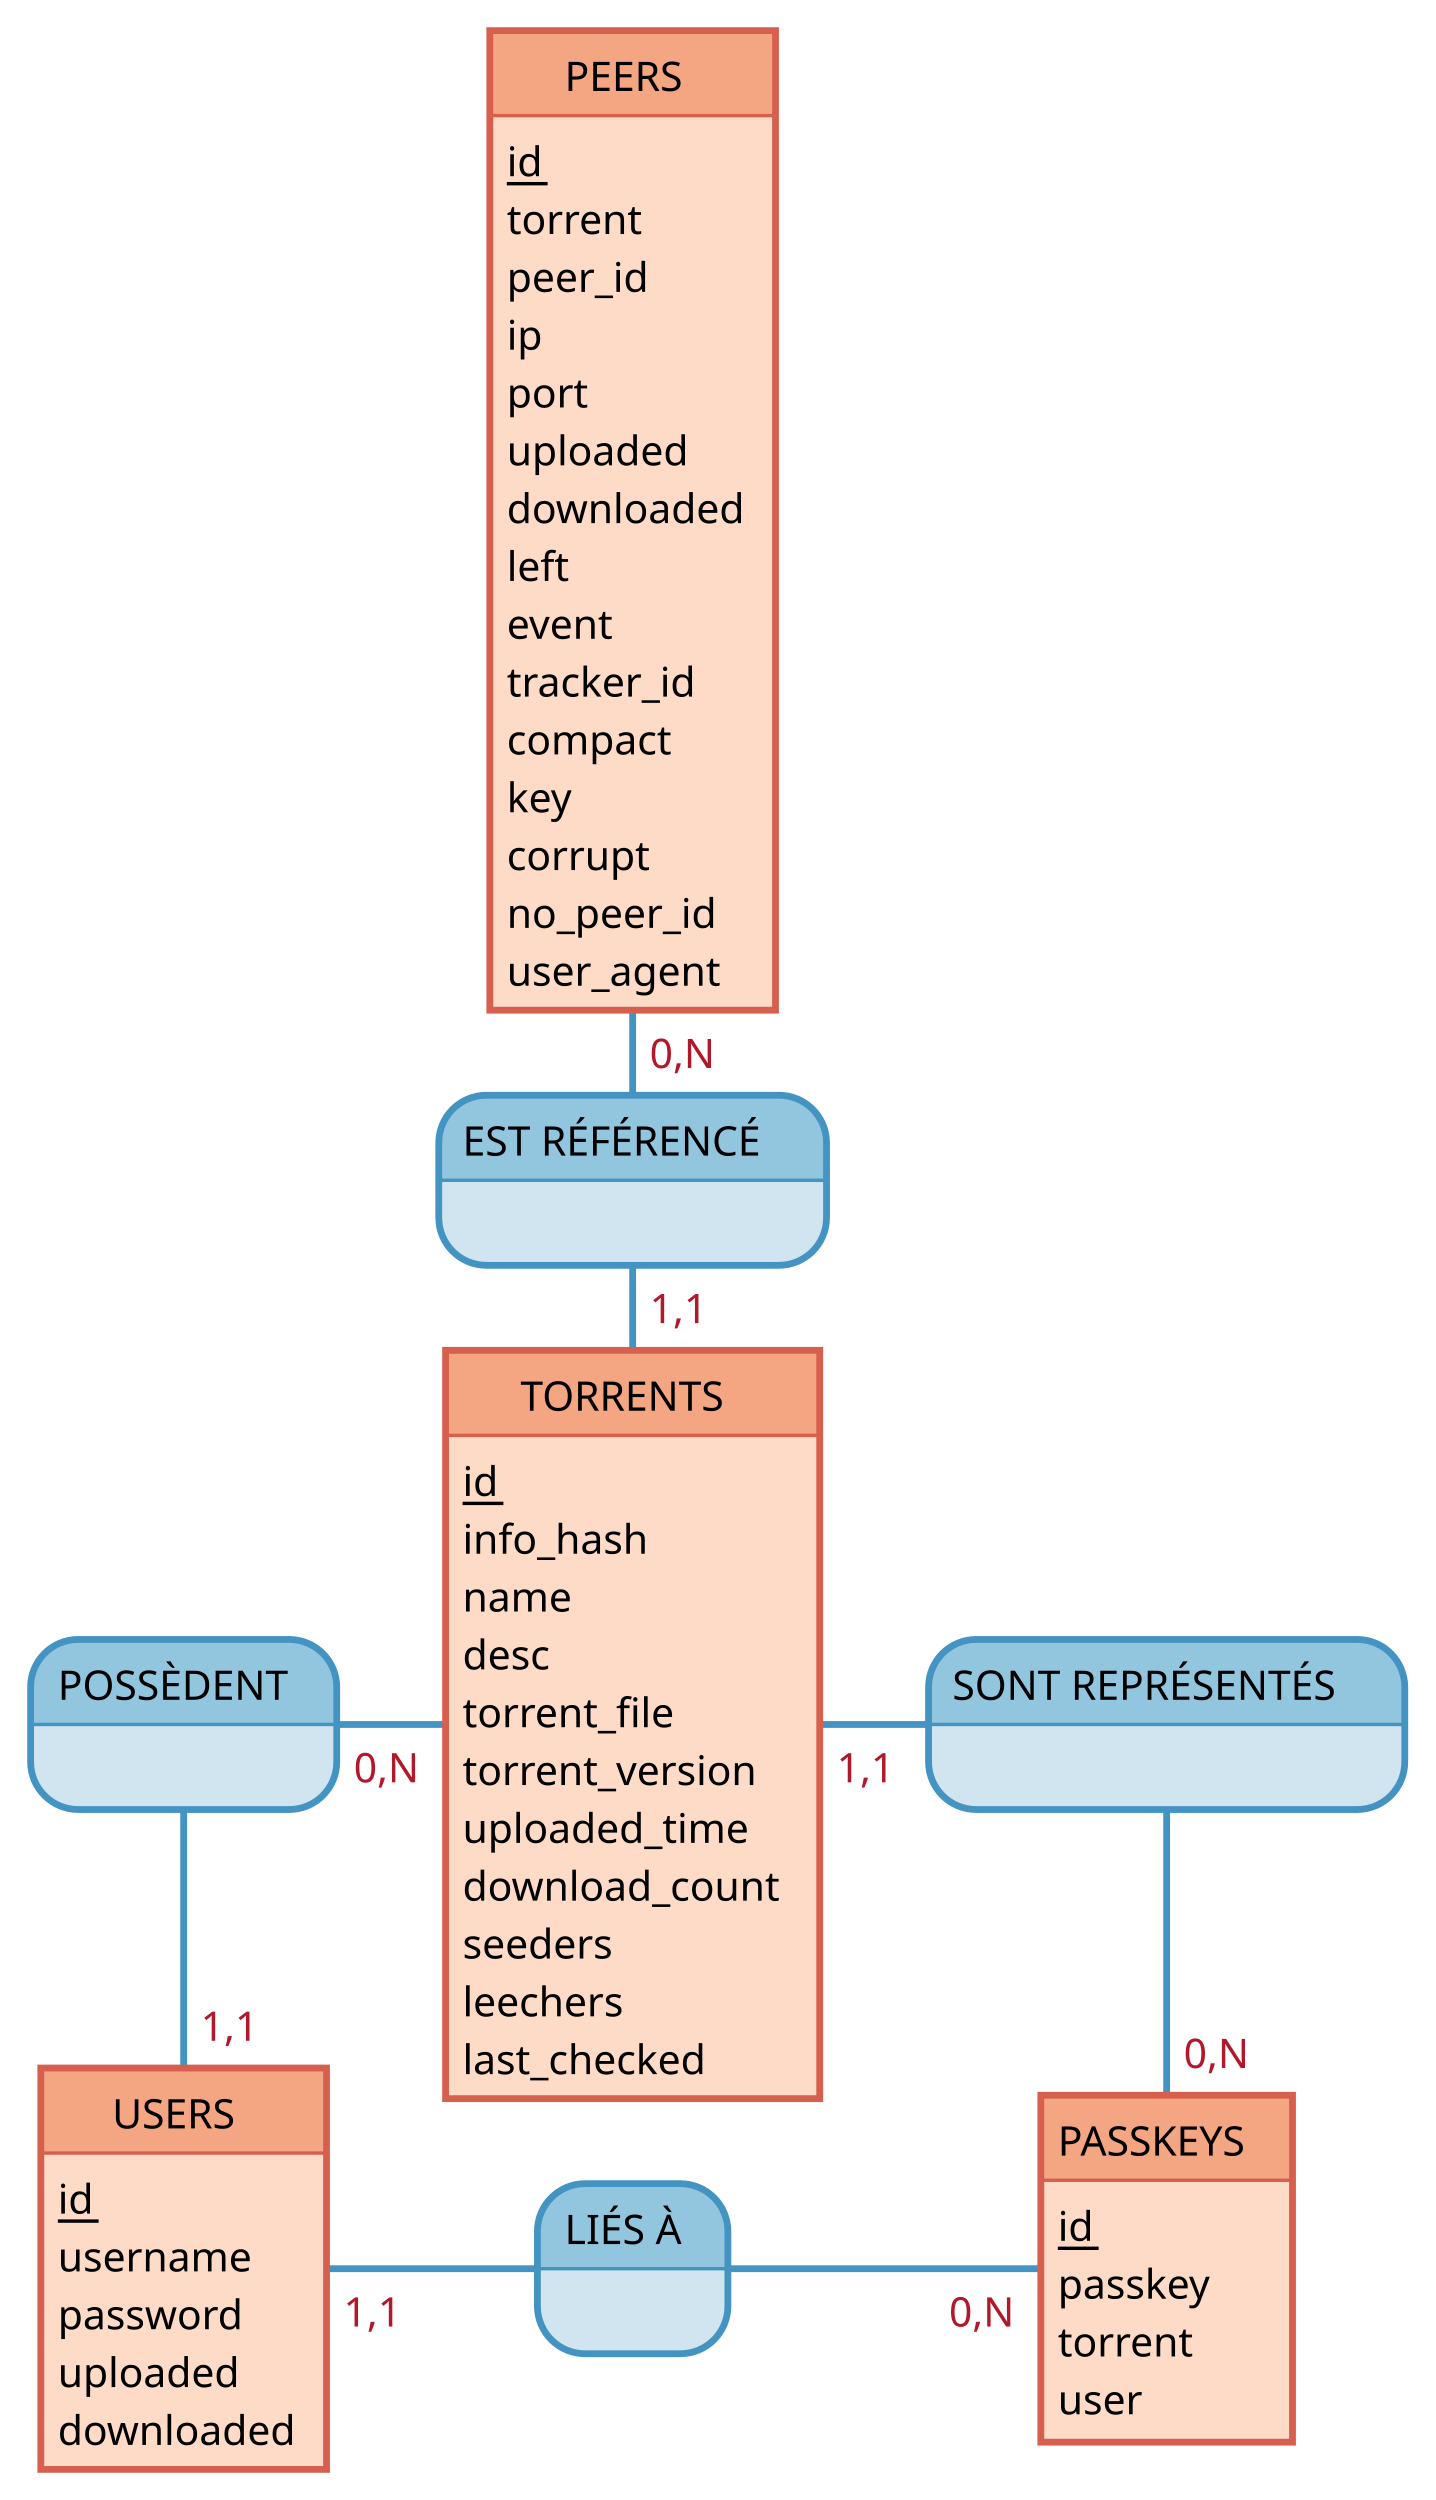
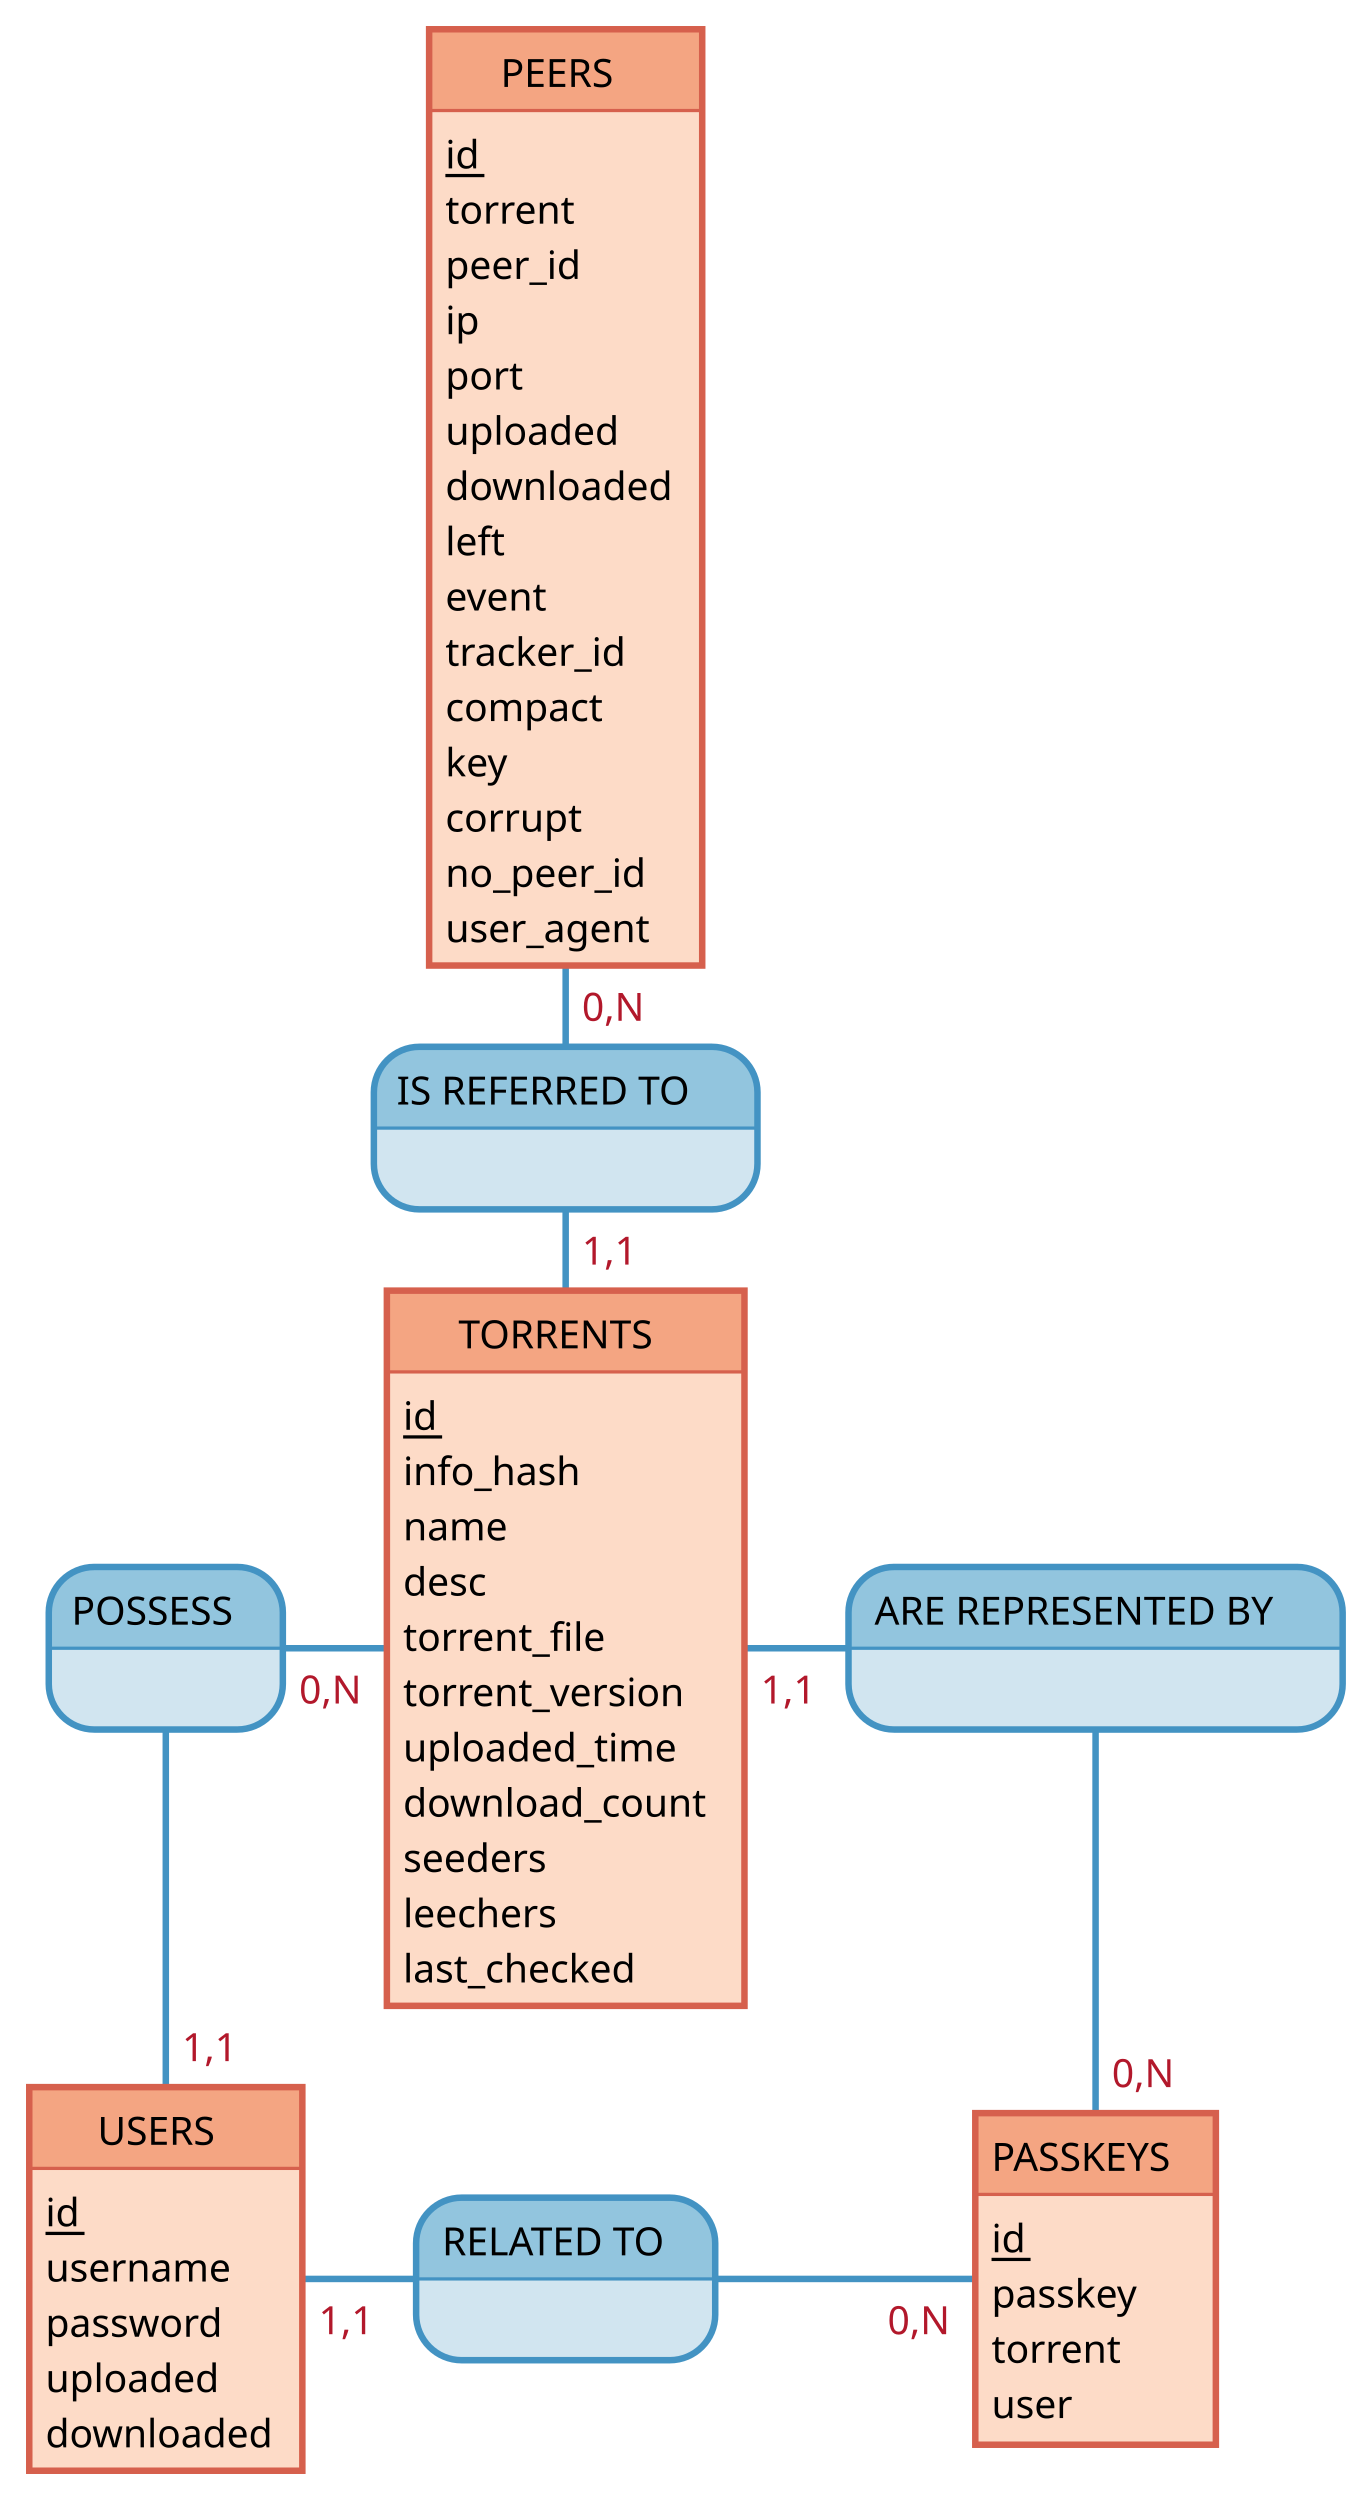
- <svg xmlns="http://www.w3.org/2000/svg" width="422" height="735" viewBox="0 0 422 735">
-   <g class="page_0_xRUDlBqO diagram_page" visibility="visible">
-     <line x1="186" y1="507" x2="186" y2="347" stroke="#4393c3" stroke-width="2" />
-     <text x="191" y="389" fill="#b2182b" font-family="Verdana" font-size="12">1,1</text>
-     <line x1="186" y1="153" x2="186" y2="347" stroke="#4393c3" stroke-width="2" />
-     <text x="191" y="314" fill="#b2182b" font-family="Verdana" font-size="12">0,N</text>
+ <svg xmlns="http://www.w3.org/2000/svg" width="422" height="769" viewBox="0 0 422 769">
+   <g class="page_0_Hvv67p9T diagram_page" visibility="visible">
+     <line x1="174" y1="507" x2="174" y2="347" stroke="#4393c3" stroke-width="2" />
+     <text x="179" y="389" fill="#b2182b" font-family="Verdana" font-size="12">1,1</text>
+     <line x1="174" y1="153" x2="174" y2="347" stroke="#4393c3" stroke-width="2" />
+     <text x="179" y="314" fill="#b2182b" font-family="Verdana" font-size="12">0,N</text>
    <g>
-       <path d="M229 322 a14 14 90 0 1 14 14 V347 h-114 V336 a14 14 90 0 1 14 -14" fill="#92c5de" stroke="#92c5de" stroke-width="0" />
-       <path d="M243 347 v11 a14 14 90 0 1 -14 14 H143 a14 14 90 0 1 -14 -14 V347 H114" fill="#d1e5f0" stroke="#d1e5f0" stroke-width="0" />
-       <rect x="129" y="322" width="114" height="50" fill="none" rx="14" stroke="#4393c3" stroke-width="2" />
-       <line x1="129" y1="347" x2="243" y2="347" stroke="#4393c3" stroke-width="1" />
-       <text x="136" y="339.75" fill="#000" font-family="Verdana" font-size="12">EST RÉFÉRENCÉ</text>
+       <path d="M219 322 a14 14 90 0 1 14 14 V347 h-118 V336 a14 14 90 0 1 14 -14" fill="#92c5de" stroke="#92c5de" stroke-width="0" />
+       <path d="M233 347 v11 a14 14 90 0 1 -14 14 H129 a14 14 90 0 1 -14 -14 V347 H118" fill="#d1e5f0" stroke="#d1e5f0" stroke-width="0" />
+       <rect x="115" y="322" width="118" height="50" fill="none" rx="14" stroke="#4393c3" stroke-width="2" />
+       <line x1="115" y1="347" x2="233" y2="347" stroke="#4393c3" stroke-width="1" />
+       <text x="122" y="339.75" fill="#000" font-family="Verdana" font-size="12">IS REFERRED TO</text>
    </g>
  </g>
-   <g class="page_0_xRUDlBqO diagram_page" visibility="visible">
-     <line x1="186" y1="507" x2="54" y2="507" stroke="#4393c3" stroke-width="2" />
-     <text x="104" y="524" fill="#b2182b" font-family="Verdana" font-size="12">0,N</text>
-     <line x1="54" y1="667" x2="54" y2="507" stroke="#4393c3" stroke-width="2" />
-     <text x="59" y="600" fill="#b2182b" font-family="Verdana" font-size="12">1,1</text>
+   <g class="page_0_Hvv67p9T diagram_page" visibility="visible">
+     <line x1="174" y1="507" x2="51" y2="507" stroke="#4393c3" stroke-width="2" />
+     <text x="92" y="524" fill="#b2182b" font-family="Verdana" font-size="12">0,N</text>
+     <line x1="51" y1="701" x2="51" y2="507" stroke="#4393c3" stroke-width="2" />
+     <text x="56" y="634" fill="#b2182b" font-family="Verdana" font-size="12">1,1</text>
    <g>
-       <path d="M85 482 a14 14 90 0 1 14 14 V507 h-90 V496 a14 14 90 0 1 14 -14" fill="#92c5de" stroke="#92c5de" stroke-width="0" />
-       <path d="M99 507 v11 a14 14 90 0 1 -14 14 H23 a14 14 90 0 1 -14 -14 V507 H90" fill="#d1e5f0" stroke="#d1e5f0" stroke-width="0" />
-       <rect x="9" y="482" width="90" height="50" fill="none" rx="14" stroke="#4393c3" stroke-width="2" />
-       <line x1="9" y1="507" x2="99" y2="507" stroke="#4393c3" stroke-width="1" />
-       <text x="17" y="499.75" fill="#000" font-family="Verdana" font-size="12">POSSÈDENT</text>
+       <path d="M73 482 a14 14 90 0 1 14 14 V507 h-72 V496 a14 14 90 0 1 14 -14" fill="#92c5de" stroke="#92c5de" stroke-width="0" />
+       <path d="M87 507 v11 a14 14 90 0 1 -14 14 H29 a14 14 90 0 1 -14 -14 V507 H72" fill="#d1e5f0" stroke="#d1e5f0" stroke-width="0" />
+       <rect x="15" y="482" width="72" height="50" fill="none" rx="14" stroke="#4393c3" stroke-width="2" />
+       <line x1="15" y1="507" x2="87" y2="507" stroke="#4393c3" stroke-width="1" />
+       <text x="22" y="499.75" fill="#000" font-family="Verdana" font-size="12">POSSESS</text>
    </g>
  </g>
-   <g class="page_0_xRUDlBqO diagram_page" visibility="visible">
-     <line x1="186" y1="507" x2="343" y2="507" stroke="#4393c3" stroke-width="2" />
-     <text x="246" y="524" fill="#b2182b" font-family="Verdana" font-size="12">1,1</text>
-     <line x1="343" y1="667" x2="343" y2="507" stroke="#4393c3" stroke-width="2" />
-     <text x="348" y="608" fill="#b2182b" font-family="Verdana" font-size="12">0,N</text>
+   <g class="page_0_Hvv67p9T diagram_page" visibility="visible">
+     <line x1="174" y1="507" x2="337" y2="507" stroke="#4393c3" stroke-width="2" />
+     <text x="234" y="524" fill="#b2182b" font-family="Verdana" font-size="12">1,1</text>
+     <line x1="337" y1="701" x2="337" y2="507" stroke="#4393c3" stroke-width="2" />
+     <text x="342" y="642" fill="#b2182b" font-family="Verdana" font-size="12">0,N</text>
    <g>
-       <path d="M399 482 a14 14 90 0 1 14 14 V507 h-140 V496 a14 14 90 0 1 14 -14" fill="#92c5de" stroke="#92c5de" stroke-width="0" />
-       <path d="M413 507 v11 a14 14 90 0 1 -14 14 H287 a14 14 90 0 1 -14 -14 V507 H140" fill="#d1e5f0" stroke="#d1e5f0" stroke-width="0" />
-       <rect x="273" y="482" width="140" height="50" fill="none" rx="14" stroke="#4393c3" stroke-width="2" />
-       <line x1="273" y1="507" x2="413" y2="507" stroke="#4393c3" stroke-width="1" />
-       <text x="280" y="499.75" fill="#000" font-family="Verdana" font-size="12">SONT REPRÉSENTÉS</text>
+       <path d="M399 482 a14 14 90 0 1 14 14 V507 h-152 V496 a14 14 90 0 1 14 -14" fill="#92c5de" stroke="#92c5de" stroke-width="0" />
+       <path d="M413 507 v11 a14 14 90 0 1 -14 14 H275 a14 14 90 0 1 -14 -14 V507 H152" fill="#d1e5f0" stroke="#d1e5f0" stroke-width="0" />
+       <rect x="261" y="482" width="152" height="50" fill="none" rx="14" stroke="#4393c3" stroke-width="2" />
+       <line x1="261" y1="507" x2="413" y2="507" stroke="#4393c3" stroke-width="1" />
+       <text x="269" y="499.75" fill="#000" font-family="Verdana" font-size="12">ARE REPRESENTED BY</text>
    </g>
  </g>
-   <g class="page_0_xRUDlBqO diagram_page" visibility="visible">
-     <line x1="343" y1="667" x2="186" y2="667" stroke="#4393c3" stroke-width="2" />
-     <text x="279" y="684" fill="#b2182b" font-family="Verdana" font-size="12">0,N</text>
-     <line x1="54" y1="667" x2="186" y2="667" stroke="#4393c3" stroke-width="2" />
-     <text x="101" y="684" fill="#b2182b" font-family="Verdana" font-size="12">1,1</text>
+   <g class="page_0_Hvv67p9T diagram_page" visibility="visible">
+     <line x1="337" y1="701" x2="174" y2="701" stroke="#4393c3" stroke-width="2" />
+     <text x="273" y="718" fill="#b2182b" font-family="Verdana" font-size="12">0,N</text>
+     <line x1="51" y1="701" x2="174" y2="701" stroke="#4393c3" stroke-width="2" />
+     <text x="98" y="718" fill="#b2182b" font-family="Verdana" font-size="12">1,1</text>
    <g>
-       <path d="M200 642 a14 14 90 0 1 14 14 V667 h-56 V656 a14 14 90 0 1 14 -14" fill="#92c5de" stroke="#92c5de" stroke-width="0" />
-       <path d="M214 667 v11 a14 14 90 0 1 -14 14 H172 a14 14 90 0 1 -14 -14 V667 H56" fill="#d1e5f0" stroke="#d1e5f0" stroke-width="0" />
-       <rect x="158" y="642" width="56" height="50" fill="none" rx="14" stroke="#4393c3" stroke-width="2" />
-       <line x1="158" y1="667" x2="214" y2="667" stroke="#4393c3" stroke-width="1" />
-       <text x="166" y="659.75" fill="#000" font-family="Verdana" font-size="12">LIÉS À</text>
+       <path d="M206 676 a14 14 90 0 1 14 14 V701 h-92 V690 a14 14 90 0 1 14 -14" fill="#92c5de" stroke="#92c5de" stroke-width="0" />
+       <path d="M220 701 v11 a14 14 90 0 1 -14 14 H142 a14 14 90 0 1 -14 -14 V701 H92" fill="#d1e5f0" stroke="#d1e5f0" stroke-width="0" />
+       <rect x="128" y="676" width="92" height="50" fill="none" rx="14" stroke="#4393c3" stroke-width="2" />
+       <line x1="128" y1="701" x2="220" y2="701" stroke="#4393c3" stroke-width="1" />
+       <text x="136" y="693.75" fill="#000" font-family="Verdana" font-size="12">RELATED TO</text>
    </g>
  </g>
-   <g class="page_0_xRUDlBqO diagram_page" visibility="visible">
+   <g class="page_0_Hvv67p9T diagram_page" visibility="visible">
    <g>
-       <rect x="144" y="9" width="84" height="25" fill="#f4a582" stroke="#f4a582" stroke-width="0" opacity="1" />
-       <rect x="144" y="34" width="84" height="263" fill="#fddbc7" stroke="#fddbc7" stroke-width="0" opacity="1" />
-       <rect x="144" y="9" width="84" height="288" fill="none" stroke="#d6604d" stroke-width="2" opacity="1" />
-       <line x1="144" y1="34" x2="228" y2="34" stroke="#d6604d" stroke-width="1" />
+       <rect x="132" y="9" width="84" height="25" fill="#f4a582" stroke="#f4a582" stroke-width="0" opacity="1" />
+       <rect x="132" y="34" width="84" height="263" fill="#fddbc7" stroke="#fddbc7" stroke-width="0" opacity="1" />
+       <rect x="132" y="9" width="84" height="288" fill="none" stroke="#d6604d" stroke-width="2" opacity="1" />
+       <line x1="132" y1="34" x2="216" y2="34" stroke="#d6604d" stroke-width="1" />
    </g>
-     <text x="166" y="26.75" fill="#000" font-family="Verdana" font-size="12">PEERS</text>
-     <text x="149" y="51.8" fill="#000" font-family="Verdana" font-size="12">id</text>
-     <line x1="149" y1="54" x2="161" y2="54" stroke="#000" stroke-width="1" />
-     <text x="149" y="68.8" fill="#000" font-family="Verdana" font-size="12">torrent</text>
-     <text x="149" y="85.8" fill="#000" font-family="Verdana" font-size="12">peer_id</text>
-     <text x="149" y="102.8" fill="#000" font-family="Verdana" font-size="12">ip</text>
-     <text x="149" y="119.8" fill="#000" font-family="Verdana" font-size="12">port</text>
-     <text x="149" y="136.8" fill="#000" font-family="Verdana" font-size="12">uploaded</text>
-     <text x="149" y="153.8" fill="#000" font-family="Verdana" font-size="12">downloaded</text>
-     <text x="149" y="170.8" fill="#000" font-family="Verdana" font-size="12">left</text>
-     <text x="149" y="187.8" fill="#000" font-family="Verdana" font-size="12">event</text>
-     <text x="149" y="204.8" fill="#000" font-family="Verdana" font-size="12">tracker_id</text>
-     <text x="149" y="221.8" fill="#000" font-family="Verdana" font-size="12">compact</text>
-     <text x="149" y="238.8" fill="#000" font-family="Verdana" font-size="12">key</text>
-     <text x="149" y="255.8" fill="#000" font-family="Verdana" font-size="12">corrupt</text>
-     <text x="149" y="272.8" fill="#000" font-family="Verdana" font-size="12">no_peer_id</text>
-     <text x="149" y="289.8" fill="#000" font-family="Verdana" font-size="12">user_agent</text>
+     <text x="154" y="26.75" fill="#000" font-family="Verdana" font-size="12">PEERS</text>
+     <text x="137" y="51.8" fill="#000" font-family="Verdana" font-size="12">id</text>
+     <line x1="137" y1="54" x2="149" y2="54" stroke="#000" stroke-width="1" />
+     <text x="137" y="68.8" fill="#000" font-family="Verdana" font-size="12">torrent</text>
+     <text x="137" y="85.8" fill="#000" font-family="Verdana" font-size="12">peer_id</text>
+     <text x="137" y="102.8" fill="#000" font-family="Verdana" font-size="12">ip</text>
+     <text x="137" y="119.8" fill="#000" font-family="Verdana" font-size="12">port</text>
+     <text x="137" y="136.8" fill="#000" font-family="Verdana" font-size="12">uploaded</text>
+     <text x="137" y="153.8" fill="#000" font-family="Verdana" font-size="12">downloaded</text>
+     <text x="137" y="170.8" fill="#000" font-family="Verdana" font-size="12">left</text>
+     <text x="137" y="187.8" fill="#000" font-family="Verdana" font-size="12">event</text>
+     <text x="137" y="204.8" fill="#000" font-family="Verdana" font-size="12">tracker_id</text>
+     <text x="137" y="221.8" fill="#000" font-family="Verdana" font-size="12">compact</text>
+     <text x="137" y="238.8" fill="#000" font-family="Verdana" font-size="12">key</text>
+     <text x="137" y="255.8" fill="#000" font-family="Verdana" font-size="12">corrupt</text>
+     <text x="137" y="272.8" fill="#000" font-family="Verdana" font-size="12">no_peer_id</text>
+     <text x="137" y="289.8" fill="#000" font-family="Verdana" font-size="12">user_agent</text>
  </g>
-   <g class="page_0_xRUDlBqO diagram_page" visibility="visible">
+   <g class="page_0_Hvv67p9T diagram_page" visibility="visible">
    <g>
-       <rect x="131" y="397" width="110" height="25" fill="#f4a582" stroke="#f4a582" stroke-width="0" opacity="1" />
-       <rect x="131" y="422" width="110" height="195" fill="#fddbc7" stroke="#fddbc7" stroke-width="0" opacity="1" />
-       <rect x="131" y="397" width="110" height="220" fill="none" stroke="#d6604d" stroke-width="2" opacity="1" />
-       <line x1="131" y1="422" x2="241" y2="422" stroke="#d6604d" stroke-width="1" />
+       <rect x="119" y="397" width="110" height="25" fill="#f4a582" stroke="#f4a582" stroke-width="0" opacity="1" />
+       <rect x="119" y="422" width="110" height="195" fill="#fddbc7" stroke="#fddbc7" stroke-width="0" opacity="1" />
+       <rect x="119" y="397" width="110" height="220" fill="none" stroke="#d6604d" stroke-width="2" opacity="1" />
+       <line x1="119" y1="422" x2="229" y2="422" stroke="#d6604d" stroke-width="1" />
    </g>
-     <text x="153" y="414.75" fill="#000" font-family="Verdana" font-size="12">TORRENTS</text>
-     <text x="136" y="439.8" fill="#000" font-family="Verdana" font-size="12">id</text>
-     <line x1="136" y1="442" x2="148" y2="442" stroke="#000" stroke-width="1" />
-     <text x="136" y="456.8" fill="#000" font-family="Verdana" font-size="12">info_hash</text>
-     <text x="136" y="473.8" fill="#000" font-family="Verdana" font-size="12">name</text>
-     <text x="136" y="490.8" fill="#000" font-family="Verdana" font-size="12">desc</text>
-     <text x="136" y="507.8" fill="#000" font-family="Verdana" font-size="12">torrent_file</text>
-     <text x="136" y="524.8" fill="#000" font-family="Verdana" font-size="12">torrent_version</text>
-     <text x="136" y="541.8" fill="#000" font-family="Verdana" font-size="12">uploaded_time</text>
-     <text x="136" y="558.8" fill="#000" font-family="Verdana" font-size="12">download_count</text>
-     <text x="136" y="575.8" fill="#000" font-family="Verdana" font-size="12">seeders</text>
-     <text x="136" y="592.8" fill="#000" font-family="Verdana" font-size="12">leechers</text>
-     <text x="136" y="609.8" fill="#000" font-family="Verdana" font-size="12">last_checked</text>
+     <text x="141" y="414.75" fill="#000" font-family="Verdana" font-size="12">TORRENTS</text>
+     <text x="124" y="439.8" fill="#000" font-family="Verdana" font-size="12">id</text>
+     <line x1="124" y1="442" x2="136" y2="442" stroke="#000" stroke-width="1" />
+     <text x="124" y="456.8" fill="#000" font-family="Verdana" font-size="12">info_hash</text>
+     <text x="124" y="473.8" fill="#000" font-family="Verdana" font-size="12">name</text>
+     <text x="124" y="490.8" fill="#000" font-family="Verdana" font-size="12">desc</text>
+     <text x="124" y="507.8" fill="#000" font-family="Verdana" font-size="12">torrent_file</text>
+     <text x="124" y="524.8" fill="#000" font-family="Verdana" font-size="12">torrent_version</text>
+     <text x="124" y="541.8" fill="#000" font-family="Verdana" font-size="12">uploaded_time</text>
+     <text x="124" y="558.8" fill="#000" font-family="Verdana" font-size="12">download_count</text>
+     <text x="124" y="575.8" fill="#000" font-family="Verdana" font-size="12">seeders</text>
+     <text x="124" y="592.8" fill="#000" font-family="Verdana" font-size="12">leechers</text>
+     <text x="124" y="609.8" fill="#000" font-family="Verdana" font-size="12">last_checked</text>
  </g>
-   <g class="page_0_xRUDlBqO diagram_page" visibility="visible">
+   <g class="page_0_Hvv67p9T diagram_page" visibility="visible">
    <g>
-       <rect x="12" y="608" width="84" height="25" fill="#f4a582" stroke="#f4a582" stroke-width="0" opacity="1" />
-       <rect x="12" y="633" width="84" height="93" fill="#fddbc7" stroke="#fddbc7" stroke-width="0" opacity="1" />
-       <rect x="12" y="608" width="84" height="118" fill="none" stroke="#d6604d" stroke-width="2" opacity="1" />
-       <line x1="12" y1="633" x2="96" y2="633" stroke="#d6604d" stroke-width="1" />
+       <rect x="9" y="642" width="84" height="25" fill="#f4a582" stroke="#f4a582" stroke-width="0" opacity="1" />
+       <rect x="9" y="667" width="84" height="93" fill="#fddbc7" stroke="#fddbc7" stroke-width="0" opacity="1" />
+       <rect x="9" y="642" width="84" height="118" fill="none" stroke="#d6604d" stroke-width="2" opacity="1" />
+       <line x1="9" y1="667" x2="93" y2="667" stroke="#d6604d" stroke-width="1" />
    </g>
-     <text x="33" y="625.75" fill="#000" font-family="Verdana" font-size="12">USERS</text>
-     <text x="17" y="650.8" fill="#000" font-family="Verdana" font-size="12">id</text>
-     <line x1="17" y1="653" x2="29" y2="653" stroke="#000" stroke-width="1" />
-     <text x="17" y="667.8" fill="#000" font-family="Verdana" font-size="12">username</text>
-     <text x="17" y="684.8" fill="#000" font-family="Verdana" font-size="12">password</text>
-     <text x="17" y="701.8" fill="#000" font-family="Verdana" font-size="12">uploaded</text>
-     <text x="17" y="718.8" fill="#000" font-family="Verdana" font-size="12">downloaded</text>
+     <text x="30" y="659.75" fill="#000" font-family="Verdana" font-size="12">USERS</text>
+     <text x="14" y="684.8" fill="#000" font-family="Verdana" font-size="12">id</text>
+     <line x1="14" y1="687" x2="26" y2="687" stroke="#000" stroke-width="1" />
+     <text x="14" y="701.8" fill="#000" font-family="Verdana" font-size="12">username</text>
+     <text x="14" y="718.8" fill="#000" font-family="Verdana" font-size="12">password</text>
+     <text x="14" y="735.8" fill="#000" font-family="Verdana" font-size="12">uploaded</text>
+     <text x="14" y="752.8" fill="#000" font-family="Verdana" font-size="12">downloaded</text>
  </g>
-   <g class="page_0_xRUDlBqO diagram_page" visibility="visible">
+   <g class="page_0_Hvv67p9T diagram_page" visibility="visible">
    <g>
-       <rect x="306" y="616" width="74" height="25" fill="#f4a582" stroke="#f4a582" stroke-width="0" opacity="1" />
-       <rect x="306" y="641" width="74" height="77" fill="#fddbc7" stroke="#fddbc7" stroke-width="0" opacity="1" />
-       <rect x="306" y="616" width="74" height="102" fill="none" stroke="#d6604d" stroke-width="2" opacity="1" />
-       <line x1="306" y1="641" x2="380" y2="641" stroke="#d6604d" stroke-width="1" />
+       <rect x="300" y="650" width="74" height="25" fill="#f4a582" stroke="#f4a582" stroke-width="0" opacity="1" />
+       <rect x="300" y="675" width="74" height="77" fill="#fddbc7" stroke="#fddbc7" stroke-width="0" opacity="1" />
+       <rect x="300" y="650" width="74" height="102" fill="none" stroke="#d6604d" stroke-width="2" opacity="1" />
+       <line x1="300" y1="675" x2="374" y2="675" stroke="#d6604d" stroke-width="1" />
    </g>
-     <text x="311" y="633.75" fill="#000" font-family="Verdana" font-size="12">PASSKEYS</text>
-     <text x="311" y="658.8" fill="#000" font-family="Verdana" font-size="12">id</text>
-     <line x1="311" y1="661" x2="323" y2="661" stroke="#000" stroke-width="1" />
-     <text x="311" y="675.8" fill="#000" font-family="Verdana" font-size="12">passkey</text>
-     <text x="311" y="692.8" fill="#000" font-family="Verdana" font-size="12">torrent</text>
-     <text x="311" y="709.8" fill="#000" font-family="Verdana" font-size="12">user</text>
+     <text x="305" y="667.75" fill="#000" font-family="Verdana" font-size="12">PASSKEYS</text>
+     <text x="305" y="692.8" fill="#000" font-family="Verdana" font-size="12">id</text>
+     <line x1="305" y1="695" x2="317" y2="695" stroke="#000" stroke-width="1" />
+     <text x="305" y="709.8" fill="#000" font-family="Verdana" font-size="12">passkey</text>
+     <text x="305" y="726.8" fill="#000" font-family="Verdana" font-size="12">torrent</text>
+     <text x="305" y="743.8" fill="#000" font-family="Verdana" font-size="12">user</text>
  </g>
</svg>
